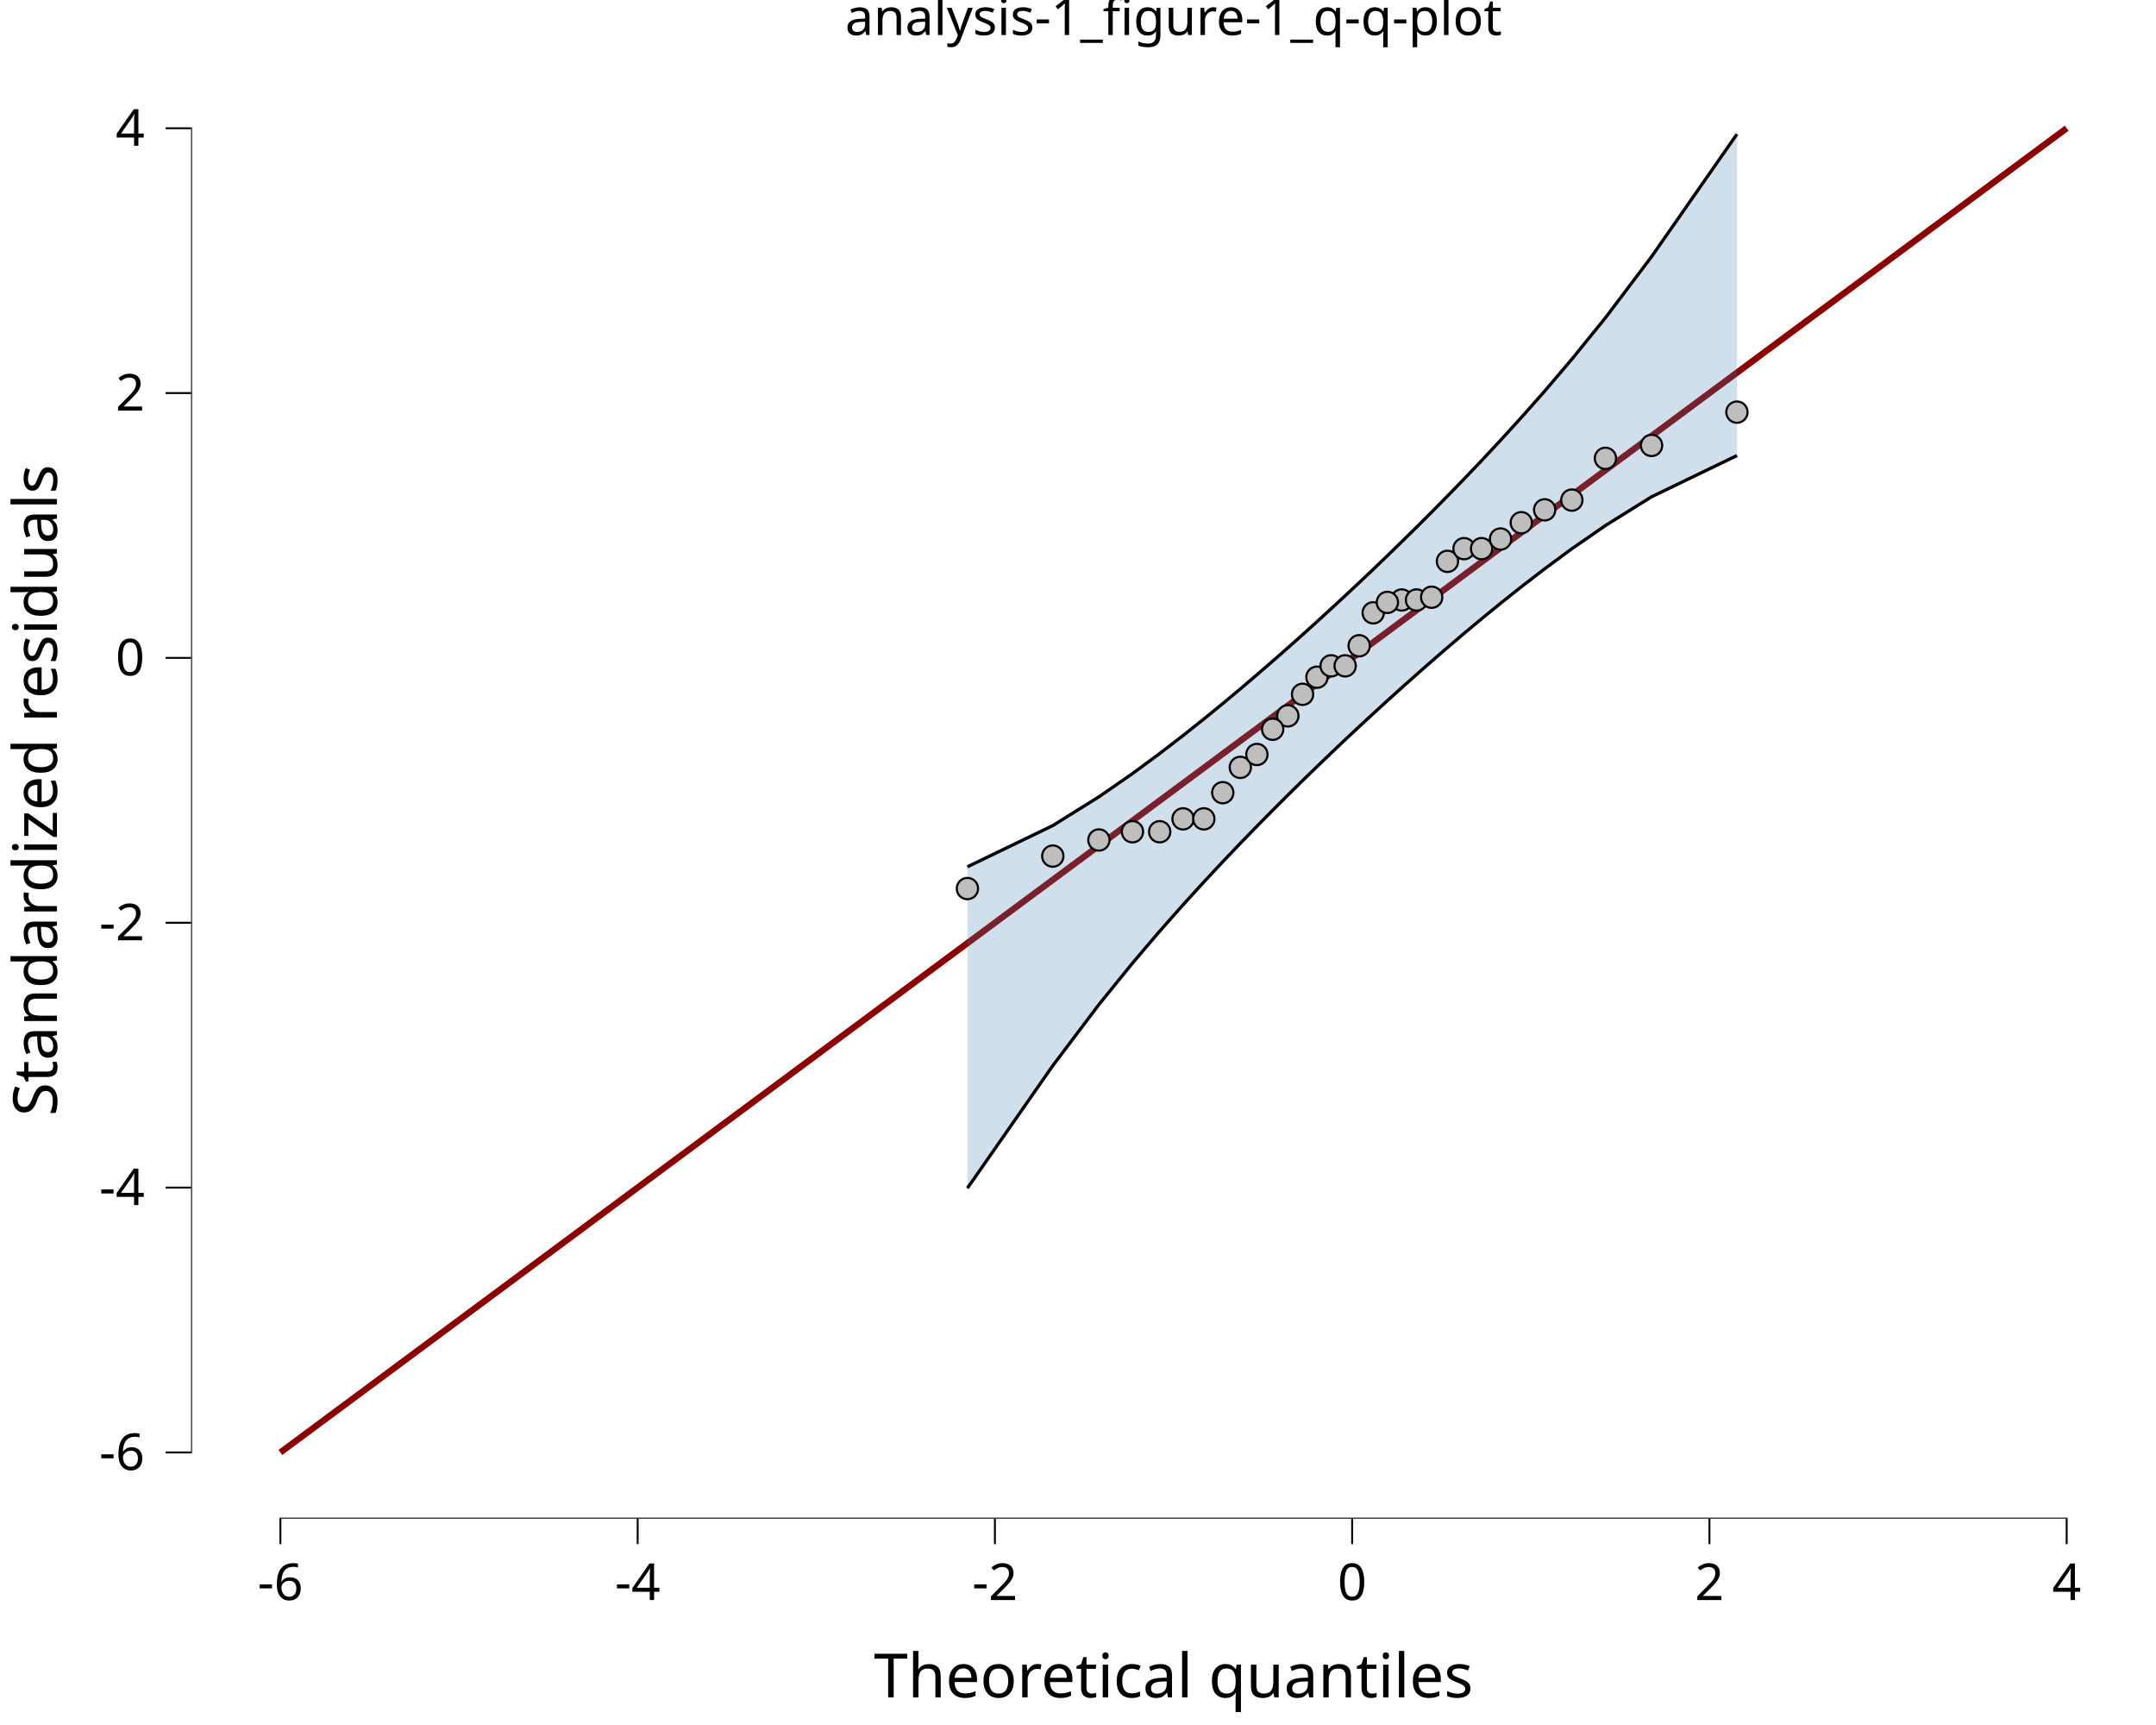
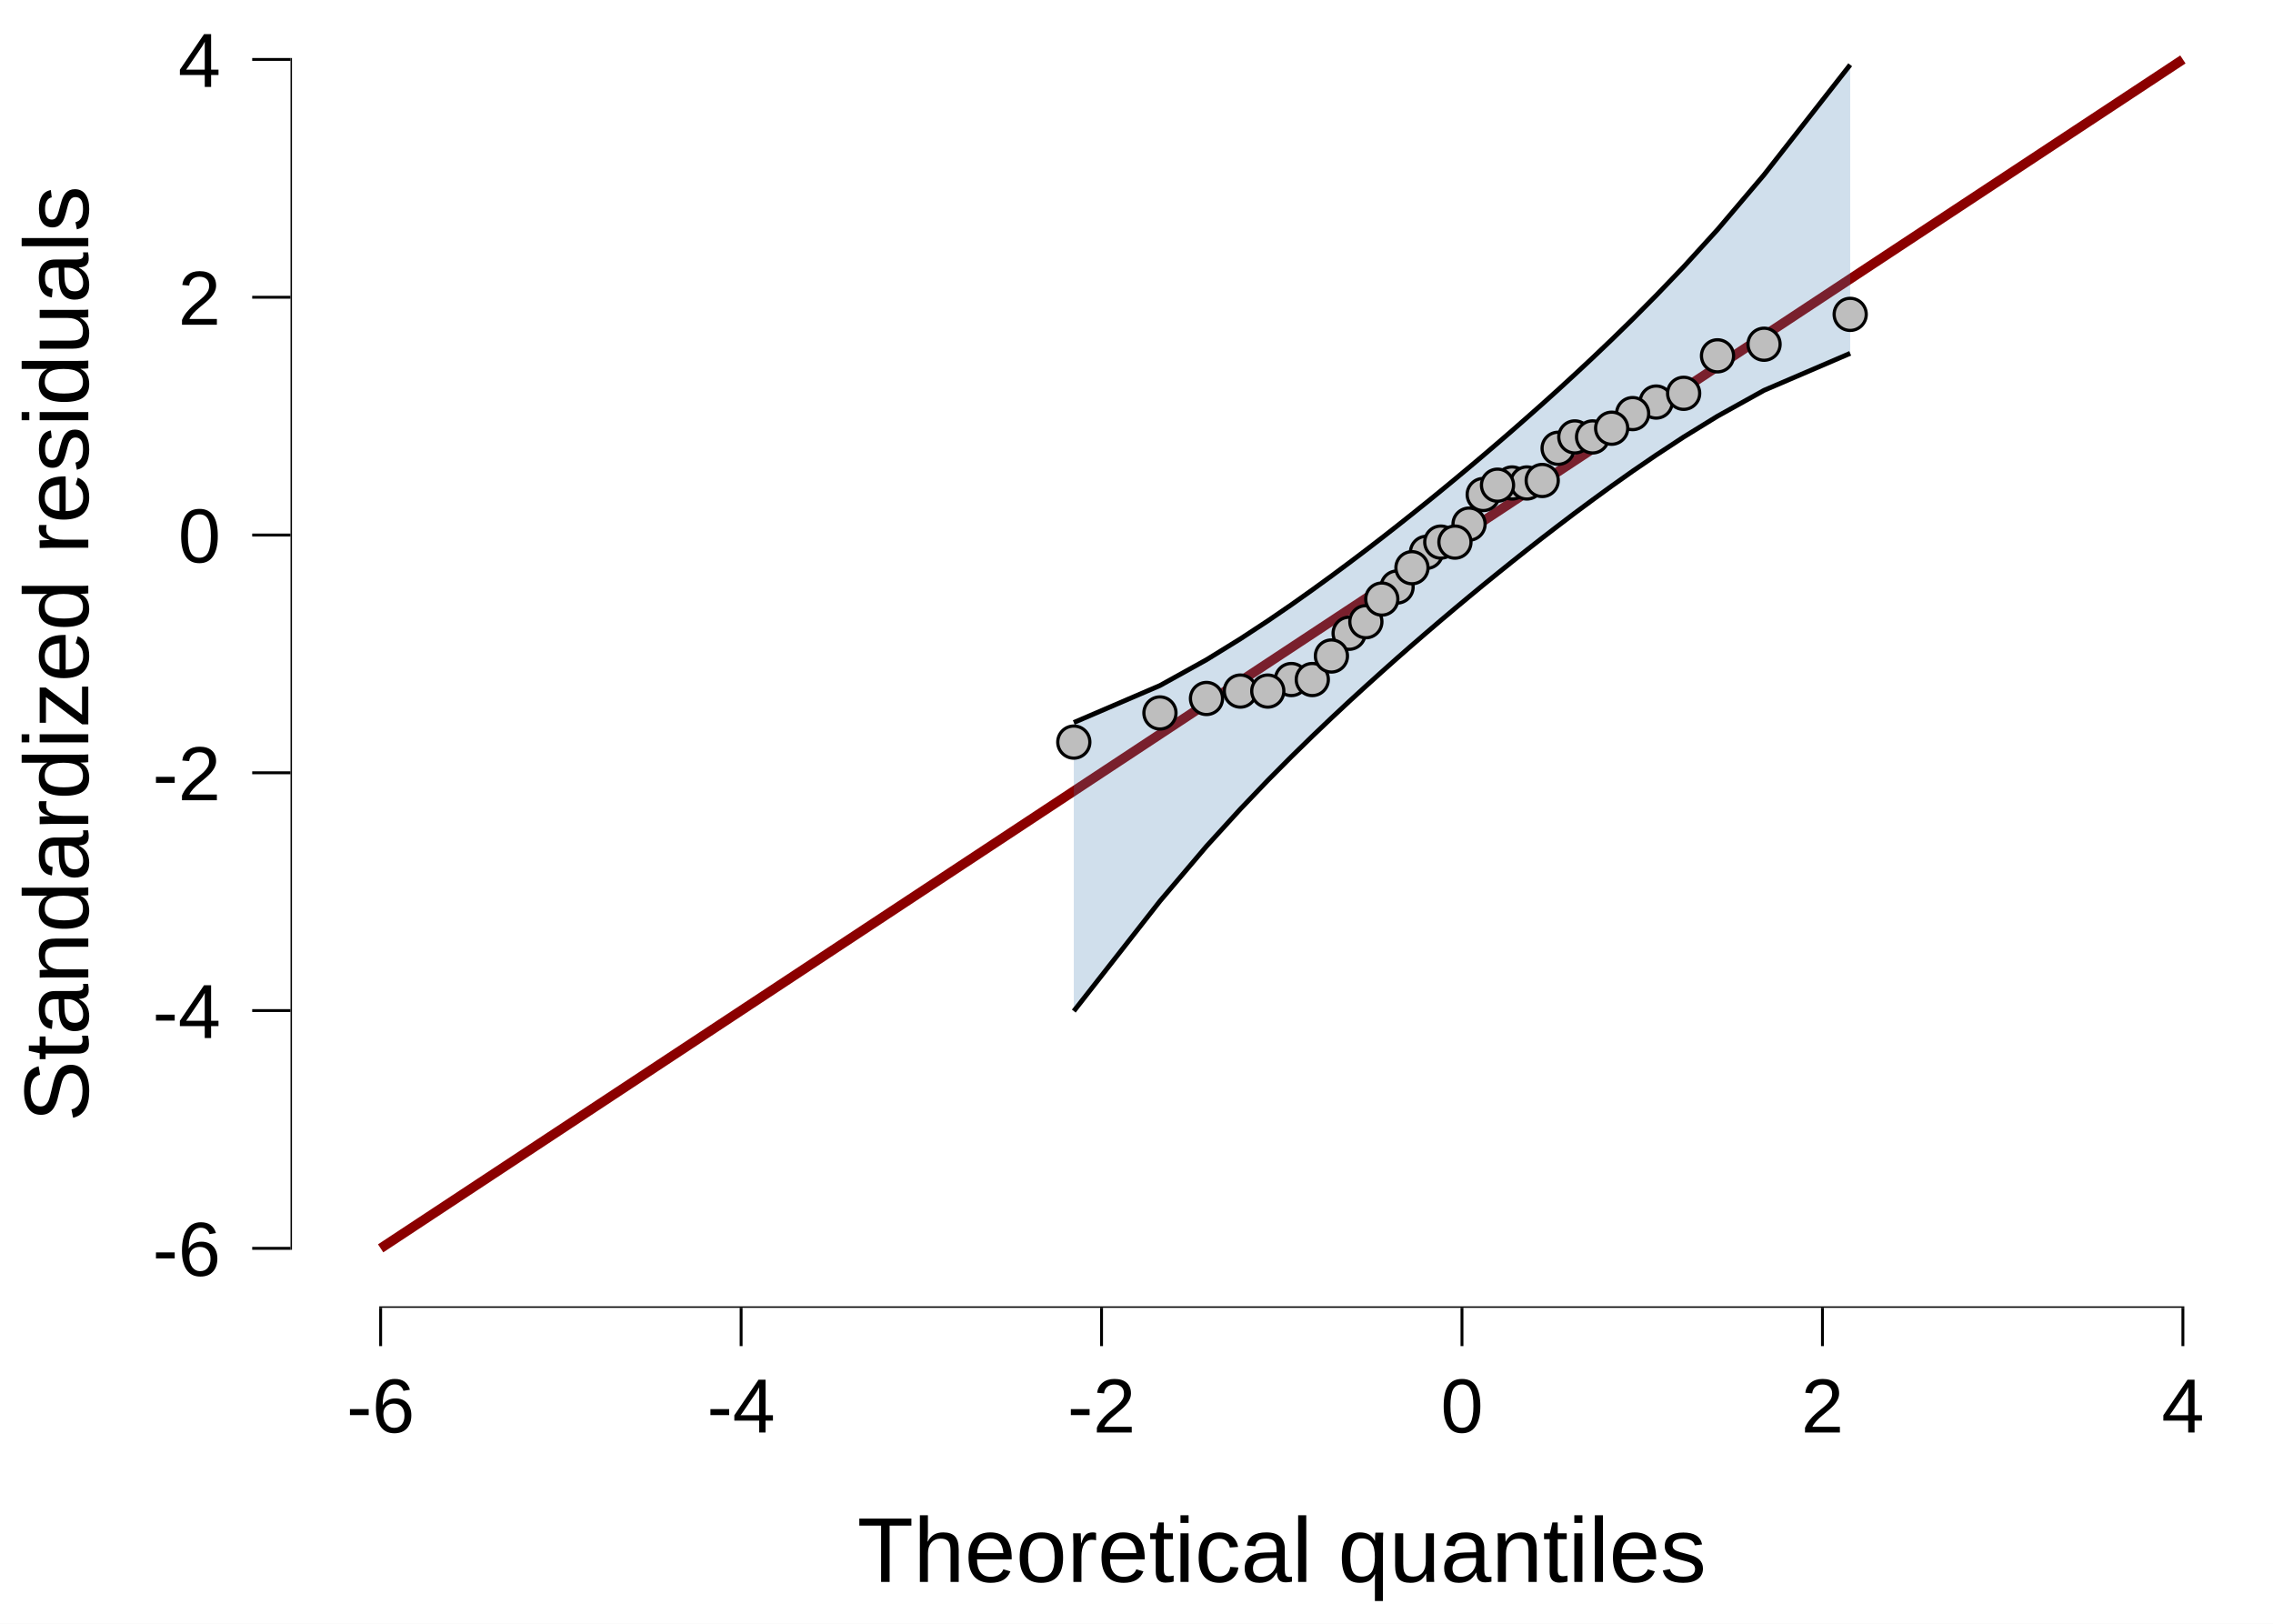
- <svg xmlns="http://www.w3.org/2000/svg" class="svglite" data-engine-version="2.0" width="720.00pt" height="576.00pt" viewBox="0 0 720.00 576.00">
-   <defs>
-     <style type="text/css">
+ <svg xmlns="http://www.w3.org/2000/svg" width="504.00pt" height="360.00pt" viewBox="0 0 504.00 360.00">
+   <g class="svglite">
+     <defs>
+       <style type="text/css">
    .svglite line, .svglite polyline, .svglite polygon, .svglite path, .svglite rect, .svglite circle {
      fill: none;
      stroke: #000000;
      stroke-linecap: round;
      stroke-linejoin: round;
      stroke-miterlimit: 10.00;
    }
+     .svglite text {
+       white-space: pre;
+     }
+     .svglite g.glyphgroup path {
+       fill: inherit;
+       stroke: none;
+     }
  </style>
-   </defs>
-   <rect width="100%" height="100%" style="stroke: none; fill: #FFFFFF;" />
-   <defs>
-     <clipPath id="cpMC4wMHw3MjAuMDB8MC4wMHw1NzYuMDA=">
-       <rect x="0.00" y="0.00" width="720.00" height="576.00" />
-     </clipPath>
-   </defs>
-   <g clip-path="url(#cpMC4wMHw3MjAuMDB8MC4wMHw1NzYuMDA=)">
-     <rect x="0.00" y="0.00" width="720.00" height="576.00" style="stroke-width: 10.67; stroke: none;" />
-   </g>
-   <defs>
-     <clipPath id="cpNjMuODF8NzIwLjAwfDIwLjcxfDUwNy4wOQ==">
-       <rect x="63.81" y="20.71" width="656.19" height="486.39" />
-     </clipPath>
-   </defs>
-   <g clip-path="url(#cpNjMuODF8NzIwLjAwfDIwLjcxfDUwNy4wOQ==)">
-     <rect x="63.81" y="20.71" width="656.19" height="486.39" style="stroke-width: 10.67; stroke: none;" />
-     <polyline points="93.64,484.99 690.17,42.82 " style="stroke-width: 2.13; stroke: #8B0000; stroke-linecap: butt;" />
-     <polygon points="323.07,289.43 351.58,275.67 366.98,266.07 378.19,258.31 387.28,251.61 395.08,245.61 402.02,240.09 408.34,234.93 414.21,230.03 419.74,225.32 425.01,220.76 430.08,216.31 434.99,211.93 439.80,207.59 444.53,203.26 449.22,198.93 453.90,194.55 458.59,190.10 463.32,185.56 468.12,180.89 473.04,176.05 478.11,170.99 483.38,165.65 488.91,159.96 494.78,153.80 501.10,147.03 508.04,139.42 515.84,130.61 524.92,119.94 536.14,106.11 551.54,85.71 580.05,44.80 580.05,152.12 551.54,165.88 536.14,175.48 524.92,183.24 515.84,189.94 508.04,195.94 501.10,201.46 494.78,206.62 488.91,211.52 483.38,216.23 478.11,220.79 473.04,225.24 468.12,229.62 463.32,233.96 458.59,238.29 453.90,242.62 449.22,247.00 444.53,251.45 439.80,255.99 434.99,260.66 430.08,265.50 425.01,270.56 419.74,275.90 414.21,281.59 408.34,287.75 402.02,294.52 395.08,302.13 387.28,310.94 378.19,321.61 366.98,335.44 351.58,355.84 323.07,396.75 " style="stroke-width: 0.00; stroke: none; stroke-linecap: butt; fill: #4682B4; fill-opacity: 0.25;" />
-     <polyline points="323.07,289.43 351.58,275.67 366.98,266.07 378.19,258.31 387.28,251.61 395.08,245.61 402.02,240.09 408.34,234.93 414.21,230.03 419.74,225.32 425.01,220.76 430.08,216.31 434.99,211.93 439.80,207.59 444.53,203.26 449.22,198.93 453.90,194.55 458.59,190.10 463.32,185.56 468.12,180.89 473.04,176.05 478.11,170.99 483.38,165.65 488.91,159.96 494.78,153.80 501.10,147.03 508.04,139.42 515.84,130.61 524.92,119.94 536.14,106.11 551.54,85.71 580.05,44.80 " style="stroke-width: 1.07; stroke-linecap: butt;" />
-     <polyline points="580.05,152.12 551.54,165.88 536.14,175.48 524.92,183.24 515.84,189.94 508.04,195.94 501.10,201.46 494.78,206.62 488.91,211.52 483.38,216.23 478.11,220.79 473.04,225.24 468.12,229.62 463.32,233.96 458.59,238.29 453.90,242.62 449.22,247.00 444.53,251.45 439.80,255.99 434.99,260.66 430.08,265.50 425.01,270.56 419.74,275.90 414.21,281.59 408.34,287.75 402.02,294.52 395.08,302.13 387.28,310.94 378.19,321.61 366.98,335.44 351.58,355.84 323.07,396.75 " style="stroke-width: 1.07; stroke-linecap: butt;" />
-     <circle cx="395.08" cy="273.43" r="3.56" style="stroke-width: 0.71; fill: #BEBEBE;" />
-     <circle cx="414.21" cy="256.23" r="3.56" style="stroke-width: 0.71; fill: #BEBEBE;" />
-     <circle cx="430.08" cy="239.03" r="3.56" style="stroke-width: 0.71; fill: #BEBEBE;" />
-     <circle cx="402.02" cy="273.43" r="3.56" style="stroke-width: 0.71; fill: #BEBEBE;" />
-     <circle cx="458.59" cy="204.63" r="3.56" style="stroke-width: 0.71; fill: #BEBEBE;" />
-     <circle cx="483.38" cy="187.44" r="3.56" style="stroke-width: 0.71; fill: #BEBEBE;" />
-     <circle cx="515.84" cy="170.24" r="3.56" style="stroke-width: 0.71; fill: #BEBEBE;" />
-     <circle cx="536.14" cy="153.04" r="3.56" style="stroke-width: 0.71; fill: #BEBEBE;" />
-     <circle cx="551.54" cy="148.74" r="3.56" style="stroke-width: 0.71; fill: #BEBEBE;" />
-     <circle cx="468.12" cy="200.34" r="3.56" style="stroke-width: 0.71; fill: #BEBEBE;" />
-     <circle cx="378.19" cy="277.73" r="3.56" style="stroke-width: 0.71; fill: #BEBEBE;" />
-     <circle cx="419.74" cy="251.93" r="3.56" style="stroke-width: 0.71; fill: #BEBEBE;" />
-     <circle cx="439.80" cy="226.13" r="3.56" style="stroke-width: 0.71; fill: #BEBEBE;" />
-     <circle cx="473.04" cy="200.34" r="3.56" style="stroke-width: 0.71; fill: #BEBEBE;" />
-     <circle cx="387.28" cy="277.73" r="3.56" style="stroke-width: 0.71; fill: #BEBEBE;" />
-     <circle cx="508.04" cy="174.54" r="3.56" style="stroke-width: 0.71; fill: #BEBEBE;" />
-     <circle cx="453.90" cy="215.63" r="3.56" style="stroke-width: 0.71; fill: #BEBEBE;" />
-     <circle cx="434.99" cy="231.84" r="3.56" style="stroke-width: 0.71; fill: #BEBEBE;" />
-     <circle cx="488.91" cy="183.20" r="3.56" style="stroke-width: 0.71; fill: #BEBEBE;" />
-     <circle cx="524.92" cy="166.99" r="3.56" style="stroke-width: 0.71; fill: #BEBEBE;" />
-     <circle cx="494.78" cy="183.20" r="3.56" style="stroke-width: 0.71; fill: #BEBEBE;" />
-     <circle cx="478.11" cy="199.42" r="3.56" style="stroke-width: 0.71; fill: #BEBEBE;" />
-     <circle cx="366.98" cy="280.48" r="3.56" style="stroke-width: 0.71; fill: #BEBEBE;" />
-     <circle cx="323.07" cy="296.70" r="3.56" style="stroke-width: 0.71; fill: #BEBEBE;" />
-     <circle cx="444.53" cy="222.33" r="3.56" style="stroke-width: 0.71; fill: #BEBEBE;" />
-     <circle cx="463.32" cy="201.15" r="3.56" style="stroke-width: 0.71; fill: #BEBEBE;" />
-     <circle cx="408.34" cy="264.69" r="3.56" style="stroke-width: 0.71; fill: #BEBEBE;" />
-     <circle cx="351.58" cy="285.86" r="3.56" style="stroke-width: 0.71; fill: #BEBEBE;" />
-     <circle cx="449.22" cy="222.33" r="3.56" style="stroke-width: 0.71; fill: #BEBEBE;" />
-     <circle cx="425.01" cy="243.51" r="3.56" style="stroke-width: 0.71; fill: #BEBEBE;" />
-     <circle cx="501.10" cy="179.98" r="3.56" style="stroke-width: 0.71; fill: #BEBEBE;" />
-     <circle cx="580.05" cy="137.62" r="3.56" style="stroke-width: 0.71; fill: #BEBEBE;" />
-     <line x1="93.32" y1="507.09" x2="690.49" y2="507.09" style="stroke-width: 0.64; stroke-linecap: butt;" />
-     <line x1="63.81" y1="485.30" x2="63.81" y2="42.50" style="stroke-width: 0.64; stroke-linecap: butt;" />
-     <rect x="63.81" y="20.71" width="656.19" height="486.39" style="stroke-width: 0.00; stroke: none;" />
-   </g>
-   <g clip-path="url(#cpMC4wMHw3MjAuMDB8MC4wMHw1NzYuMDA=)">
-     <polyline points="63.81,507.09 63.81,20.71 " style="stroke-width: 0.00; stroke: none; stroke-linecap: butt;" />
-     <text x="48.33" y="490.84" text-anchor="end" style="font-size: 17.00px; font-family: sans;" textLength="15.12px" lengthAdjust="spacingAndGlyphs">-6</text>
-     <text x="48.33" y="402.40" text-anchor="end" style="font-size: 17.00px; font-family: sans;" textLength="15.12px" lengthAdjust="spacingAndGlyphs">-4</text>
-     <text x="48.33" y="313.97" text-anchor="end" style="font-size: 17.00px; font-family: sans;" textLength="15.12px" lengthAdjust="spacingAndGlyphs">-2</text>
-     <text x="48.33" y="225.53" text-anchor="end" style="font-size: 17.00px; font-family: sans;" textLength="9.46px" lengthAdjust="spacingAndGlyphs">0</text>
-     <text x="48.33" y="137.10" text-anchor="end" style="font-size: 17.00px; font-family: sans;" textLength="9.46px" lengthAdjust="spacingAndGlyphs">2</text>
-     <text x="48.33" y="48.67" text-anchor="end" style="font-size: 17.00px; font-family: sans;" textLength="9.46px" lengthAdjust="spacingAndGlyphs">4</text>
-     <polyline points="55.31,484.99 63.81,484.99 " style="stroke-width: 0.64; stroke-linecap: butt;" />
-     <polyline points="55.31,396.55 63.81,396.55 " style="stroke-width: 0.64; stroke-linecap: butt;" />
-     <polyline points="55.31,308.12 63.81,308.12 " style="stroke-width: 0.64; stroke-linecap: butt;" />
-     <polyline points="55.31,219.68 63.81,219.68 " style="stroke-width: 0.64; stroke-linecap: butt;" />
-     <polyline points="55.31,131.25 63.81,131.25 " style="stroke-width: 0.64; stroke-linecap: butt;" />
-     <polyline points="55.31,42.82 63.81,42.82 " style="stroke-width: 0.64; stroke-linecap: butt;" />
-     <polyline points="63.81,507.09 720.00,507.09 " style="stroke-width: 0.00; stroke: none; stroke-linecap: butt;" />
-     <polyline points="93.64,515.60 93.64,507.09 " style="stroke-width: 0.64; stroke-linecap: butt;" />
-     <polyline points="212.95,515.60 212.95,507.09 " style="stroke-width: 0.64; stroke-linecap: butt;" />
-     <polyline points="332.25,515.60 332.25,507.09 " style="stroke-width: 0.64; stroke-linecap: butt;" />
-     <polyline points="451.56,515.60 451.56,507.09 " style="stroke-width: 0.64; stroke-linecap: butt;" />
-     <polyline points="570.87,515.60 570.87,507.09 " style="stroke-width: 0.64; stroke-linecap: butt;" />
-     <polyline points="690.17,515.60 690.17,507.09 " style="stroke-width: 0.64; stroke-linecap: butt;" />
-     <text x="93.64" y="534.27" text-anchor="middle" style="font-size: 17.00px; font-family: sans;" textLength="15.12px" lengthAdjust="spacingAndGlyphs">-6</text>
-     <text x="212.95" y="534.27" text-anchor="middle" style="font-size: 17.00px; font-family: sans;" textLength="15.12px" lengthAdjust="spacingAndGlyphs">-4</text>
-     <text x="332.25" y="534.27" text-anchor="middle" style="font-size: 17.00px; font-family: sans;" textLength="15.12px" lengthAdjust="spacingAndGlyphs">-2</text>
-     <text x="451.56" y="534.27" text-anchor="middle" style="font-size: 17.00px; font-family: sans;" textLength="9.46px" lengthAdjust="spacingAndGlyphs">0</text>
-     <text x="570.87" y="534.27" text-anchor="middle" style="font-size: 17.00px; font-family: sans;" textLength="9.46px" lengthAdjust="spacingAndGlyphs">2</text>
-     <text x="690.17" y="534.27" text-anchor="middle" style="font-size: 17.00px; font-family: sans;" textLength="9.46px" lengthAdjust="spacingAndGlyphs">4</text>
-     <text x="391.91" y="566.78" text-anchor="middle" style="font-size: 20.40px; font-family: sans;" textLength="188.25px" lengthAdjust="spacingAndGlyphs">Theoretical quantiles</text>
-     <text transform="translate(19.02,263.90) rotate(-90)" text-anchor="middle" style="font-size: 20.40px; font-family: sans;" textLength="207.55px" lengthAdjust="spacingAndGlyphs">Standardized residuals</text>
-     <text x="391.91" y="11.70" text-anchor="middle" style="font-size: 17.00px; font-family: sans;" textLength="210.74px" lengthAdjust="spacingAndGlyphs">analysis-1_figure-1_q-q-plot</text>
+     </defs>
+     <rect width="100%" height="100%" style="stroke: none; fill: #FFFFFF;" />
+     <defs>
+       <clipPath id="cpMC4wMHw1MDQuMDB8MC4wMHwzNjAuMDA=">
+         <rect x="0.00" y="0.00" width="504.00" height="360.00" />
+       </clipPath>
+     </defs>
+     <g clip-path="url(#cpMC4wMHw1MDQuMDB8MC4wMHwzNjAuMDA=)">
+       <rect x="0.00" y="0.00" width="504.00" height="360.00" style="stroke-width: 10.67; stroke: none;" />
+     </g>
+     <defs>
+       <clipPath id="cpNjQuNDJ8NTA0LjAwfDAuMDB8Mjg5Ljk1">
+         <rect x="64.42" y="0.00" width="439.58" height="289.95" />
+       </clipPath>
+     </defs>
+     <g clip-path="url(#cpNjQuNDJ8NTA0LjAwfDAuMDB8Mjg5Ljk1)">
+       <rect x="64.42" y="0.00" width="439.58" height="289.95" style="stroke-width: 10.67; stroke: none;" />
+       <polyline points="84.40,276.77 484.02,13.18 " style="stroke-width: 2.13; stroke: #8B0000; stroke-linecap: butt;" />
+       <polygon points="238.10,160.19 257.20,151.99 267.52,146.27 275.03,141.64 281.11,137.65 286.34,134.07 290.98,130.78 295.22,127.70 299.15,124.78 302.86,121.98 306.39,119.26 309.78,116.61 313.08,113.99 316.30,111.41 319.47,108.83 322.61,106.24 325.74,103.63 328.88,100.98 332.05,98.27 335.27,95.49 338.56,92.60 341.96,89.59 345.49,86.41 349.19,83.01 353.13,79.34 357.36,75.31 362.01,70.77 367.23,65.51 373.32,59.16 380.83,50.91 391.15,38.75 410.25,14.36 410.25,78.34 391.15,86.54 380.83,92.27 373.32,96.89 367.23,100.89 362.01,104.46 357.36,107.75 353.13,110.83 349.19,113.75 345.49,116.56 341.96,119.27 338.56,121.93 335.27,124.54 332.05,127.13 328.88,129.70 325.74,132.29 322.61,134.90 319.47,137.55 316.30,140.26 313.08,143.04 309.78,145.93 306.39,148.95 302.86,152.13 299.15,155.52 295.22,159.19 290.98,163.23 286.34,167.76 281.11,173.02 275.03,179.38 267.52,187.62 257.20,199.78 238.10,224.17 " style="stroke-width: 0.00; stroke: none; stroke-linecap: butt; fill: #4682B4; fill-opacity: 0.25;" />
+       <polyline points="238.10,160.19 257.20,151.99 267.52,146.27 275.03,141.64 281.11,137.65 286.34,134.07 290.98,130.78 295.22,127.70 299.15,124.78 302.86,121.98 306.39,119.26 309.78,116.61 313.08,113.99 316.30,111.41 319.47,108.83 322.61,106.24 325.74,103.63 328.88,100.98 332.05,98.27 335.27,95.49 338.56,92.60 341.96,89.59 345.49,86.41 349.19,83.01 353.13,79.34 357.36,75.31 362.01,70.77 367.23,65.51 373.32,59.16 380.83,50.91 391.15,38.75 410.25,14.36 " style="stroke-width: 1.07; stroke-linecap: butt;" />
+       <polyline points="410.25,78.34 391.15,86.54 380.83,92.27 373.32,96.89 367.23,100.89 362.01,104.46 357.36,107.75 353.13,110.83 349.19,113.75 345.49,116.56 341.96,119.27 338.56,121.93 335.27,124.54 332.05,127.13 328.88,129.70 325.74,132.29 322.61,134.90 319.47,137.55 316.30,140.26 313.08,143.04 309.78,145.93 306.39,148.95 302.86,152.13 299.15,155.52 295.22,159.19 290.98,163.23 286.34,167.76 281.11,173.02 275.03,179.38 267.52,187.62 257.20,199.78 238.10,224.17 " style="stroke-width: 1.07; stroke-linecap: butt;" />
+       <circle cx="286.34" cy="150.66" r="3.56" style="stroke-width: 0.71; fill: #BEBEBE;" />
+       <circle cx="299.15" cy="140.40" r="3.56" style="stroke-width: 0.71; fill: #BEBEBE;" />
+       <circle cx="309.78" cy="130.15" r="3.56" style="stroke-width: 0.71; fill: #BEBEBE;" />
+       <circle cx="290.98" cy="150.66" r="3.56" style="stroke-width: 0.71; fill: #BEBEBE;" />
+       <circle cx="328.88" cy="109.64" r="3.56" style="stroke-width: 0.71; fill: #BEBEBE;" />
+       <circle cx="345.49" cy="99.39" r="3.56" style="stroke-width: 0.71; fill: #BEBEBE;" />
+       <circle cx="367.23" cy="89.14" r="3.56" style="stroke-width: 0.71; fill: #BEBEBE;" />
+       <circle cx="380.83" cy="78.89" r="3.56" style="stroke-width: 0.71; fill: #BEBEBE;" />
+       <circle cx="391.15" cy="76.32" r="3.56" style="stroke-width: 0.71; fill: #BEBEBE;" />
+       <circle cx="335.27" cy="107.08" r="3.56" style="stroke-width: 0.71; fill: #BEBEBE;" />
+       <circle cx="275.03" cy="153.22" r="3.56" style="stroke-width: 0.71; fill: #BEBEBE;" />
+       <circle cx="302.86" cy="137.84" r="3.56" style="stroke-width: 0.71; fill: #BEBEBE;" />
+       <circle cx="316.30" cy="122.46" r="3.56" style="stroke-width: 0.71; fill: #BEBEBE;" />
+       <circle cx="338.56" cy="107.08" r="3.56" style="stroke-width: 0.71; fill: #BEBEBE;" />
+       <circle cx="281.11" cy="153.22" r="3.56" style="stroke-width: 0.71; fill: #BEBEBE;" />
+       <circle cx="362.01" cy="91.70" r="3.56" style="stroke-width: 0.71; fill: #BEBEBE;" />
+       <circle cx="325.74" cy="116.20" r="3.56" style="stroke-width: 0.71; fill: #BEBEBE;" />
+       <circle cx="313.08" cy="125.87" r="3.56" style="stroke-width: 0.71; fill: #BEBEBE;" />
+       <circle cx="349.19" cy="96.87" r="3.56" style="stroke-width: 0.71; fill: #BEBEBE;" />
+       <circle cx="373.32" cy="87.20" r="3.56" style="stroke-width: 0.71; fill: #BEBEBE;" />
+       <circle cx="353.13" cy="96.87" r="3.56" style="stroke-width: 0.71; fill: #BEBEBE;" />
+       <circle cx="341.96" cy="106.53" r="3.56" style="stroke-width: 0.71; fill: #BEBEBE;" />
+       <circle cx="267.52" cy="154.86" r="3.56" style="stroke-width: 0.71; fill: #BEBEBE;" />
+       <circle cx="238.10" cy="164.53" r="3.56" style="stroke-width: 0.71; fill: #BEBEBE;" />
+       <circle cx="319.47" cy="120.19" r="3.56" style="stroke-width: 0.71; fill: #BEBEBE;" />
+       <circle cx="332.05" cy="107.57" r="3.56" style="stroke-width: 0.71; fill: #BEBEBE;" />
+       <circle cx="295.22" cy="145.44" r="3.56" style="stroke-width: 0.71; fill: #BEBEBE;" />
+       <circle cx="257.20" cy="158.07" r="3.56" style="stroke-width: 0.71; fill: #BEBEBE;" />
+       <circle cx="322.61" cy="120.19" r="3.56" style="stroke-width: 0.71; fill: #BEBEBE;" />
+       <circle cx="306.39" cy="132.82" r="3.56" style="stroke-width: 0.71; fill: #BEBEBE;" />
+       <circle cx="357.36" cy="94.94" r="3.56" style="stroke-width: 0.71; fill: #BEBEBE;" />
+       <circle cx="410.25" cy="69.70" r="3.56" style="stroke-width: 0.71; fill: #BEBEBE;" />
+       <line x1="84.09" y1="289.95" x2="484.34" y2="289.95" style="stroke-width: 0.64; stroke-linecap: butt;" />
+       <line x1="64.42" y1="277.09" x2="64.42" y2="12.86" style="stroke-width: 0.64; stroke-linecap: butt;" />
+       <rect x="64.42" y="0.00" width="439.58" height="289.95" style="stroke-width: 0.00; stroke: none;" />
+     </g>
+     <g clip-path="url(#cpMC4wMHw1MDQuMDB8MC4wMHwzNjAuMDA=)">
+       <polyline points="64.42,289.95 64.42,0.00 " style="stroke-width: 0.00; stroke: none; stroke-linecap: butt;" />
+       <text x="48.95" y="282.86" text-anchor="end" style="font-size: 17.00px; font-family: &quot;Arial&quot;;" textLength="15.11px" lengthAdjust="spacingAndGlyphs">-6</text>
+       <text x="48.95" y="230.14" text-anchor="end" style="font-size: 17.00px; font-family: &quot;Arial&quot;;" textLength="15.11px" lengthAdjust="spacingAndGlyphs">-4</text>
+       <text x="48.95" y="177.42" text-anchor="end" style="font-size: 17.00px; font-family: &quot;Arial&quot;;" textLength="15.11px" lengthAdjust="spacingAndGlyphs">-2</text>
+       <text x="48.95" y="124.70" text-anchor="end" style="font-size: 17.00px; font-family: &quot;Arial&quot;;" textLength="9.45px" lengthAdjust="spacingAndGlyphs">0</text>
+       <text x="48.95" y="71.99" text-anchor="end" style="font-size: 17.00px; font-family: &quot;Arial&quot;;" textLength="9.45px" lengthAdjust="spacingAndGlyphs">2</text>
+       <text x="48.95" y="19.27" text-anchor="end" style="font-size: 17.00px; font-family: &quot;Arial&quot;;" textLength="9.45px" lengthAdjust="spacingAndGlyphs">4</text>
+       <polyline points="55.92,276.77 64.42,276.77 " style="stroke-width: 0.64; stroke-linecap: butt;" />
+       <polyline points="55.92,224.05 64.42,224.05 " style="stroke-width: 0.64; stroke-linecap: butt;" />
+       <polyline points="55.92,171.33 64.42,171.33 " style="stroke-width: 0.64; stroke-linecap: butt;" />
+       <polyline points="55.92,118.62 64.42,118.62 " style="stroke-width: 0.64; stroke-linecap: butt;" />
+       <polyline points="55.92,65.90 64.42,65.90 " style="stroke-width: 0.64; stroke-linecap: butt;" />
+       <polyline points="55.92,13.18 64.42,13.18 " style="stroke-width: 0.64; stroke-linecap: butt;" />
+       <polyline points="64.42,289.95 504.00,289.95 " style="stroke-width: 0.00; stroke: none; stroke-linecap: butt;" />
+       <polyline points="84.40,298.45 84.40,289.95 " style="stroke-width: 0.64; stroke-linecap: butt;" />
+       <polyline points="164.33,298.45 164.33,289.95 " style="stroke-width: 0.64; stroke-linecap: butt;" />
+       <polyline points="244.25,298.45 244.25,289.95 " style="stroke-width: 0.64; stroke-linecap: butt;" />
+       <polyline points="324.17,298.45 324.17,289.95 " style="stroke-width: 0.64; stroke-linecap: butt;" />
+       <polyline points="404.10,298.45 404.10,289.95 " style="stroke-width: 0.64; stroke-linecap: butt;" />
+       <polyline points="484.02,298.45 484.02,289.95 " style="stroke-width: 0.64; stroke-linecap: butt;" />
+       <text x="84.40" y="317.60" text-anchor="middle" style="font-size: 17.00px; font-family: &quot;Arial&quot;;" textLength="15.11px" lengthAdjust="spacingAndGlyphs">-6</text>
+       <text x="164.33" y="317.60" text-anchor="middle" style="font-size: 17.00px; font-family: &quot;Arial&quot;;" textLength="15.11px" lengthAdjust="spacingAndGlyphs">-4</text>
+       <text x="244.25" y="317.60" text-anchor="middle" style="font-size: 17.00px; font-family: &quot;Arial&quot;;" textLength="15.11px" lengthAdjust="spacingAndGlyphs">-2</text>
+       <text x="324.17" y="317.60" text-anchor="middle" style="font-size: 17.00px; font-family: &quot;Arial&quot;;" textLength="9.45px" lengthAdjust="spacingAndGlyphs">0</text>
+       <text x="404.10" y="317.60" text-anchor="middle" style="font-size: 17.00px; font-family: &quot;Arial&quot;;" textLength="9.45px" lengthAdjust="spacingAndGlyphs">2</text>
+       <text x="484.02" y="317.60" text-anchor="middle" style="font-size: 17.00px; font-family: &quot;Arial&quot;;" textLength="9.45px" lengthAdjust="spacingAndGlyphs">4</text>
+       <text x="284.21" y="350.73" text-anchor="middle" style="font-size: 20.40px; font-family: &quot;Arial&quot;;" textLength="188.23px" lengthAdjust="spacingAndGlyphs">Theoretical quantiles</text>
+       <text transform="translate(19.58,144.98) rotate(-90)" text-anchor="middle" style="font-size: 20.40px; font-family: &quot;Arial&quot;;" textLength="207.52px" lengthAdjust="spacingAndGlyphs">Standardized residuals</text>
+     </g>
  </g>
</svg>
